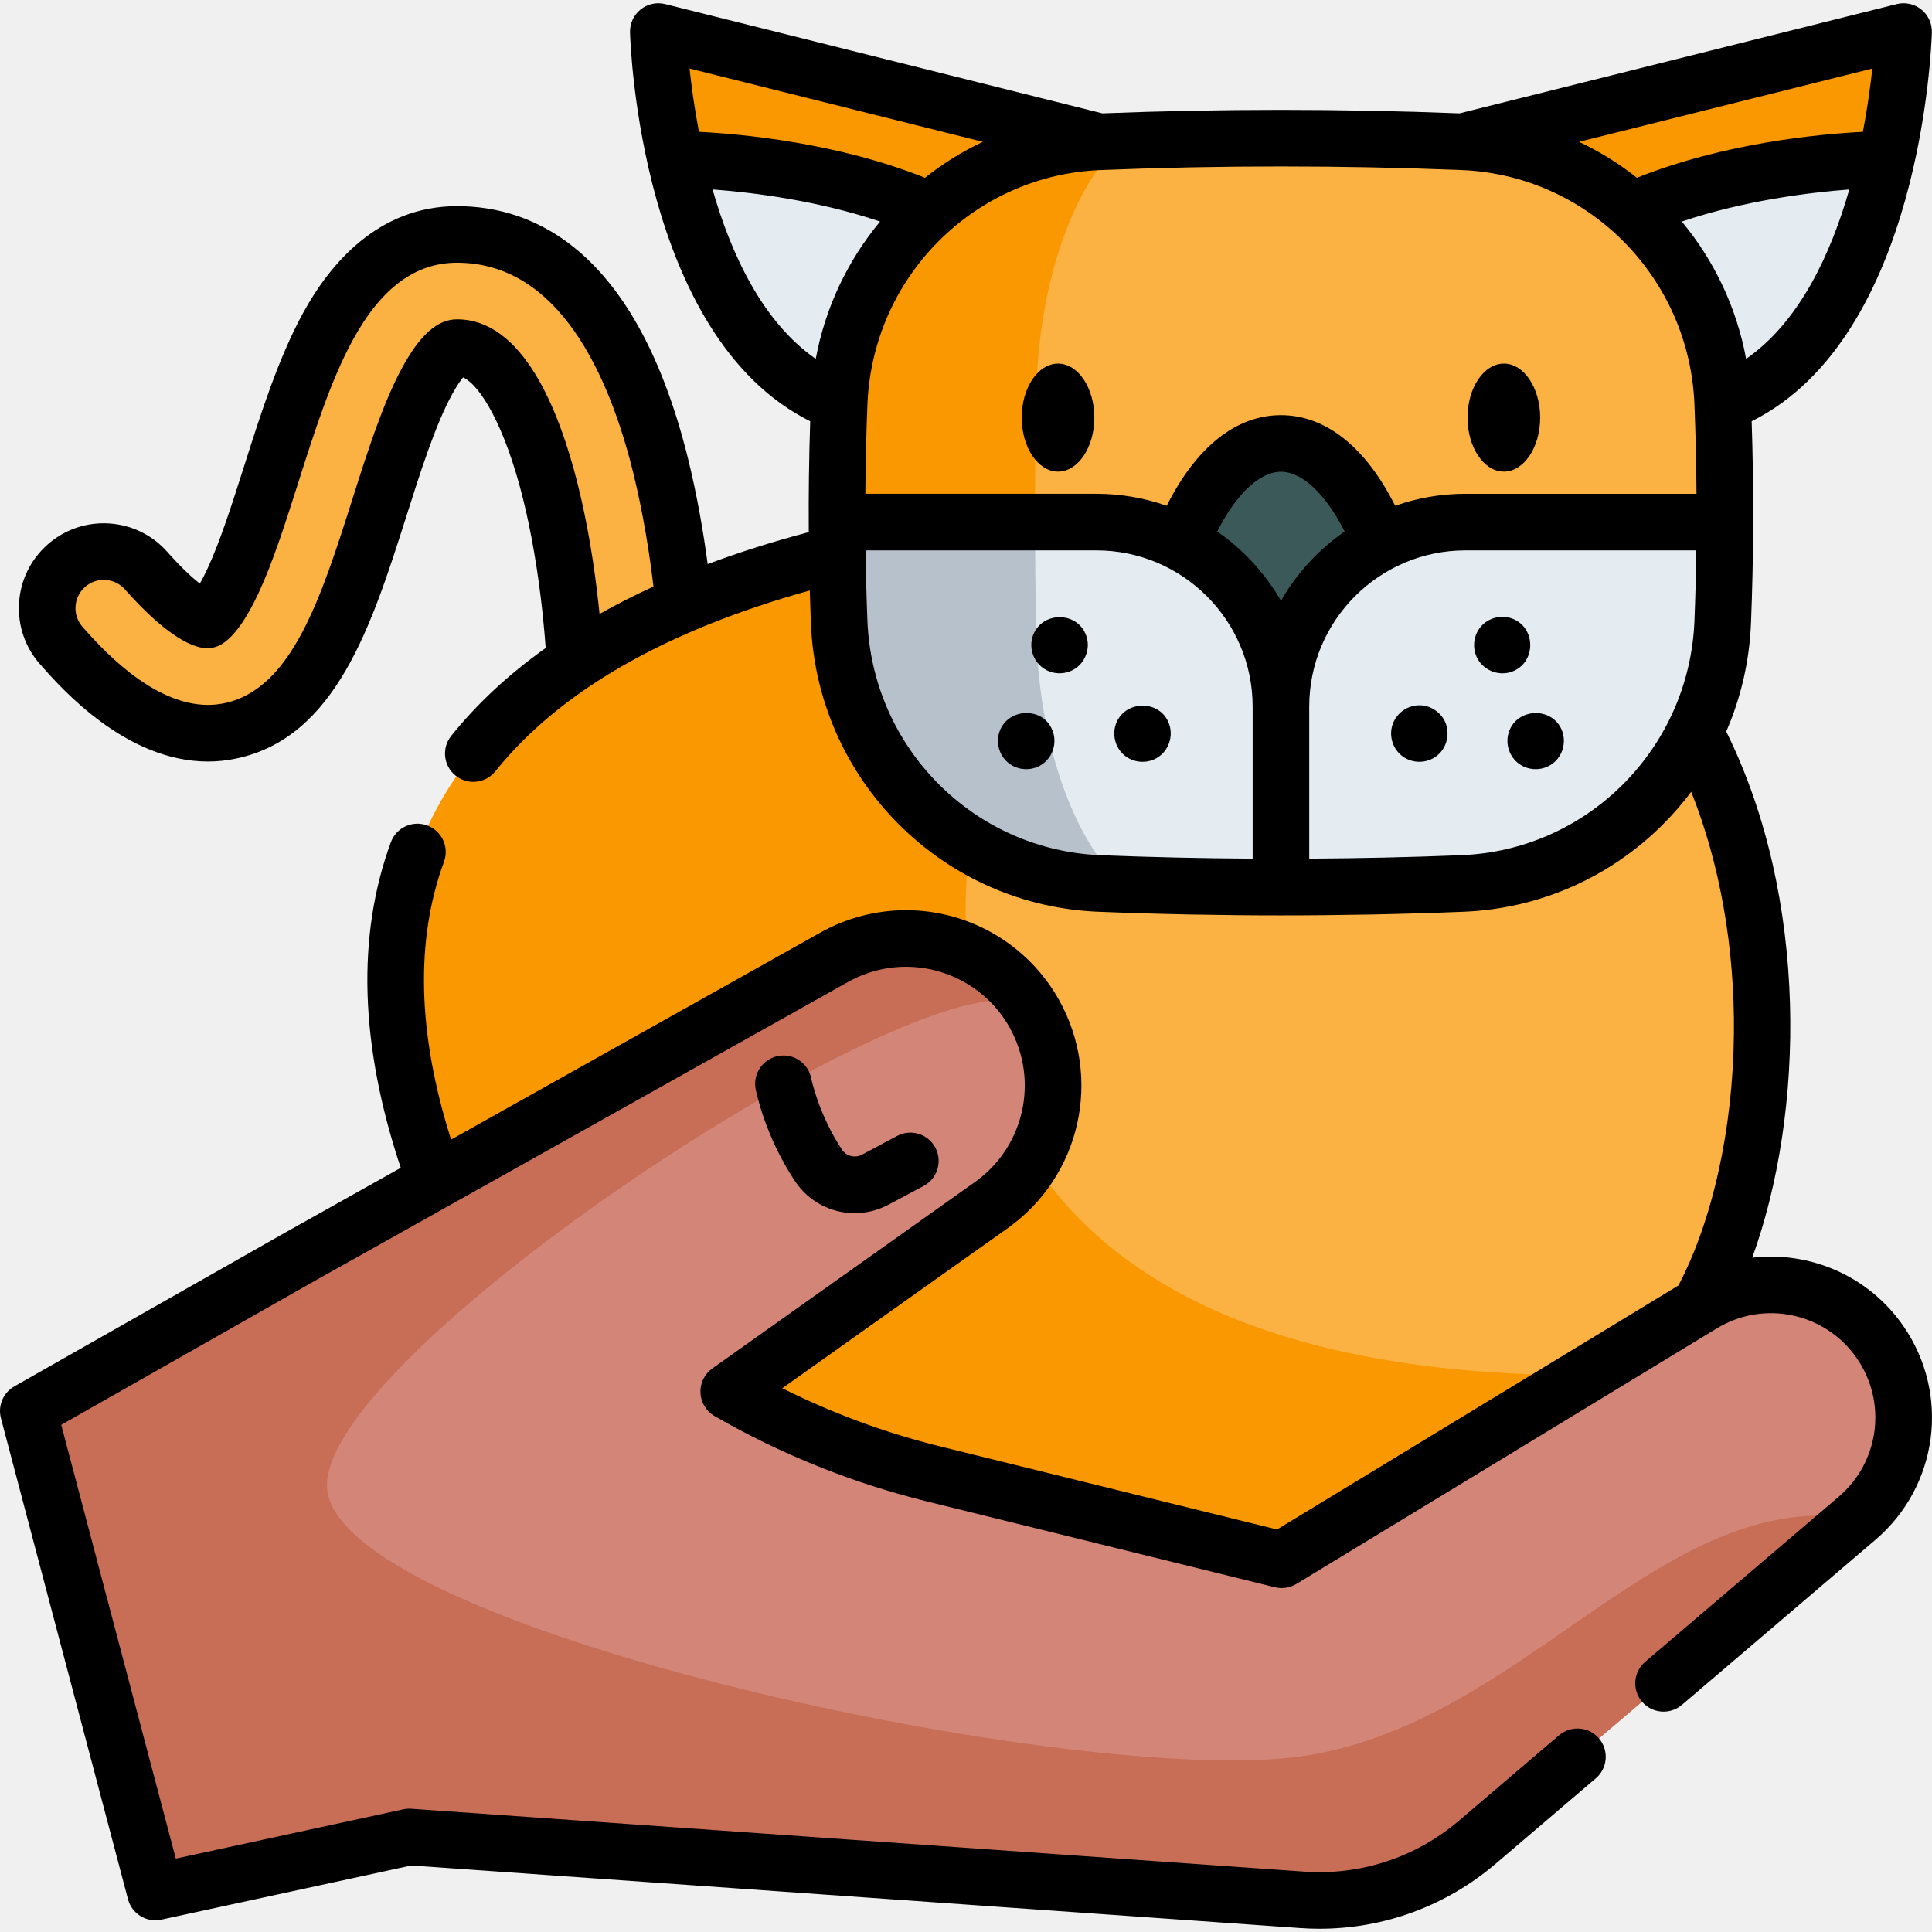
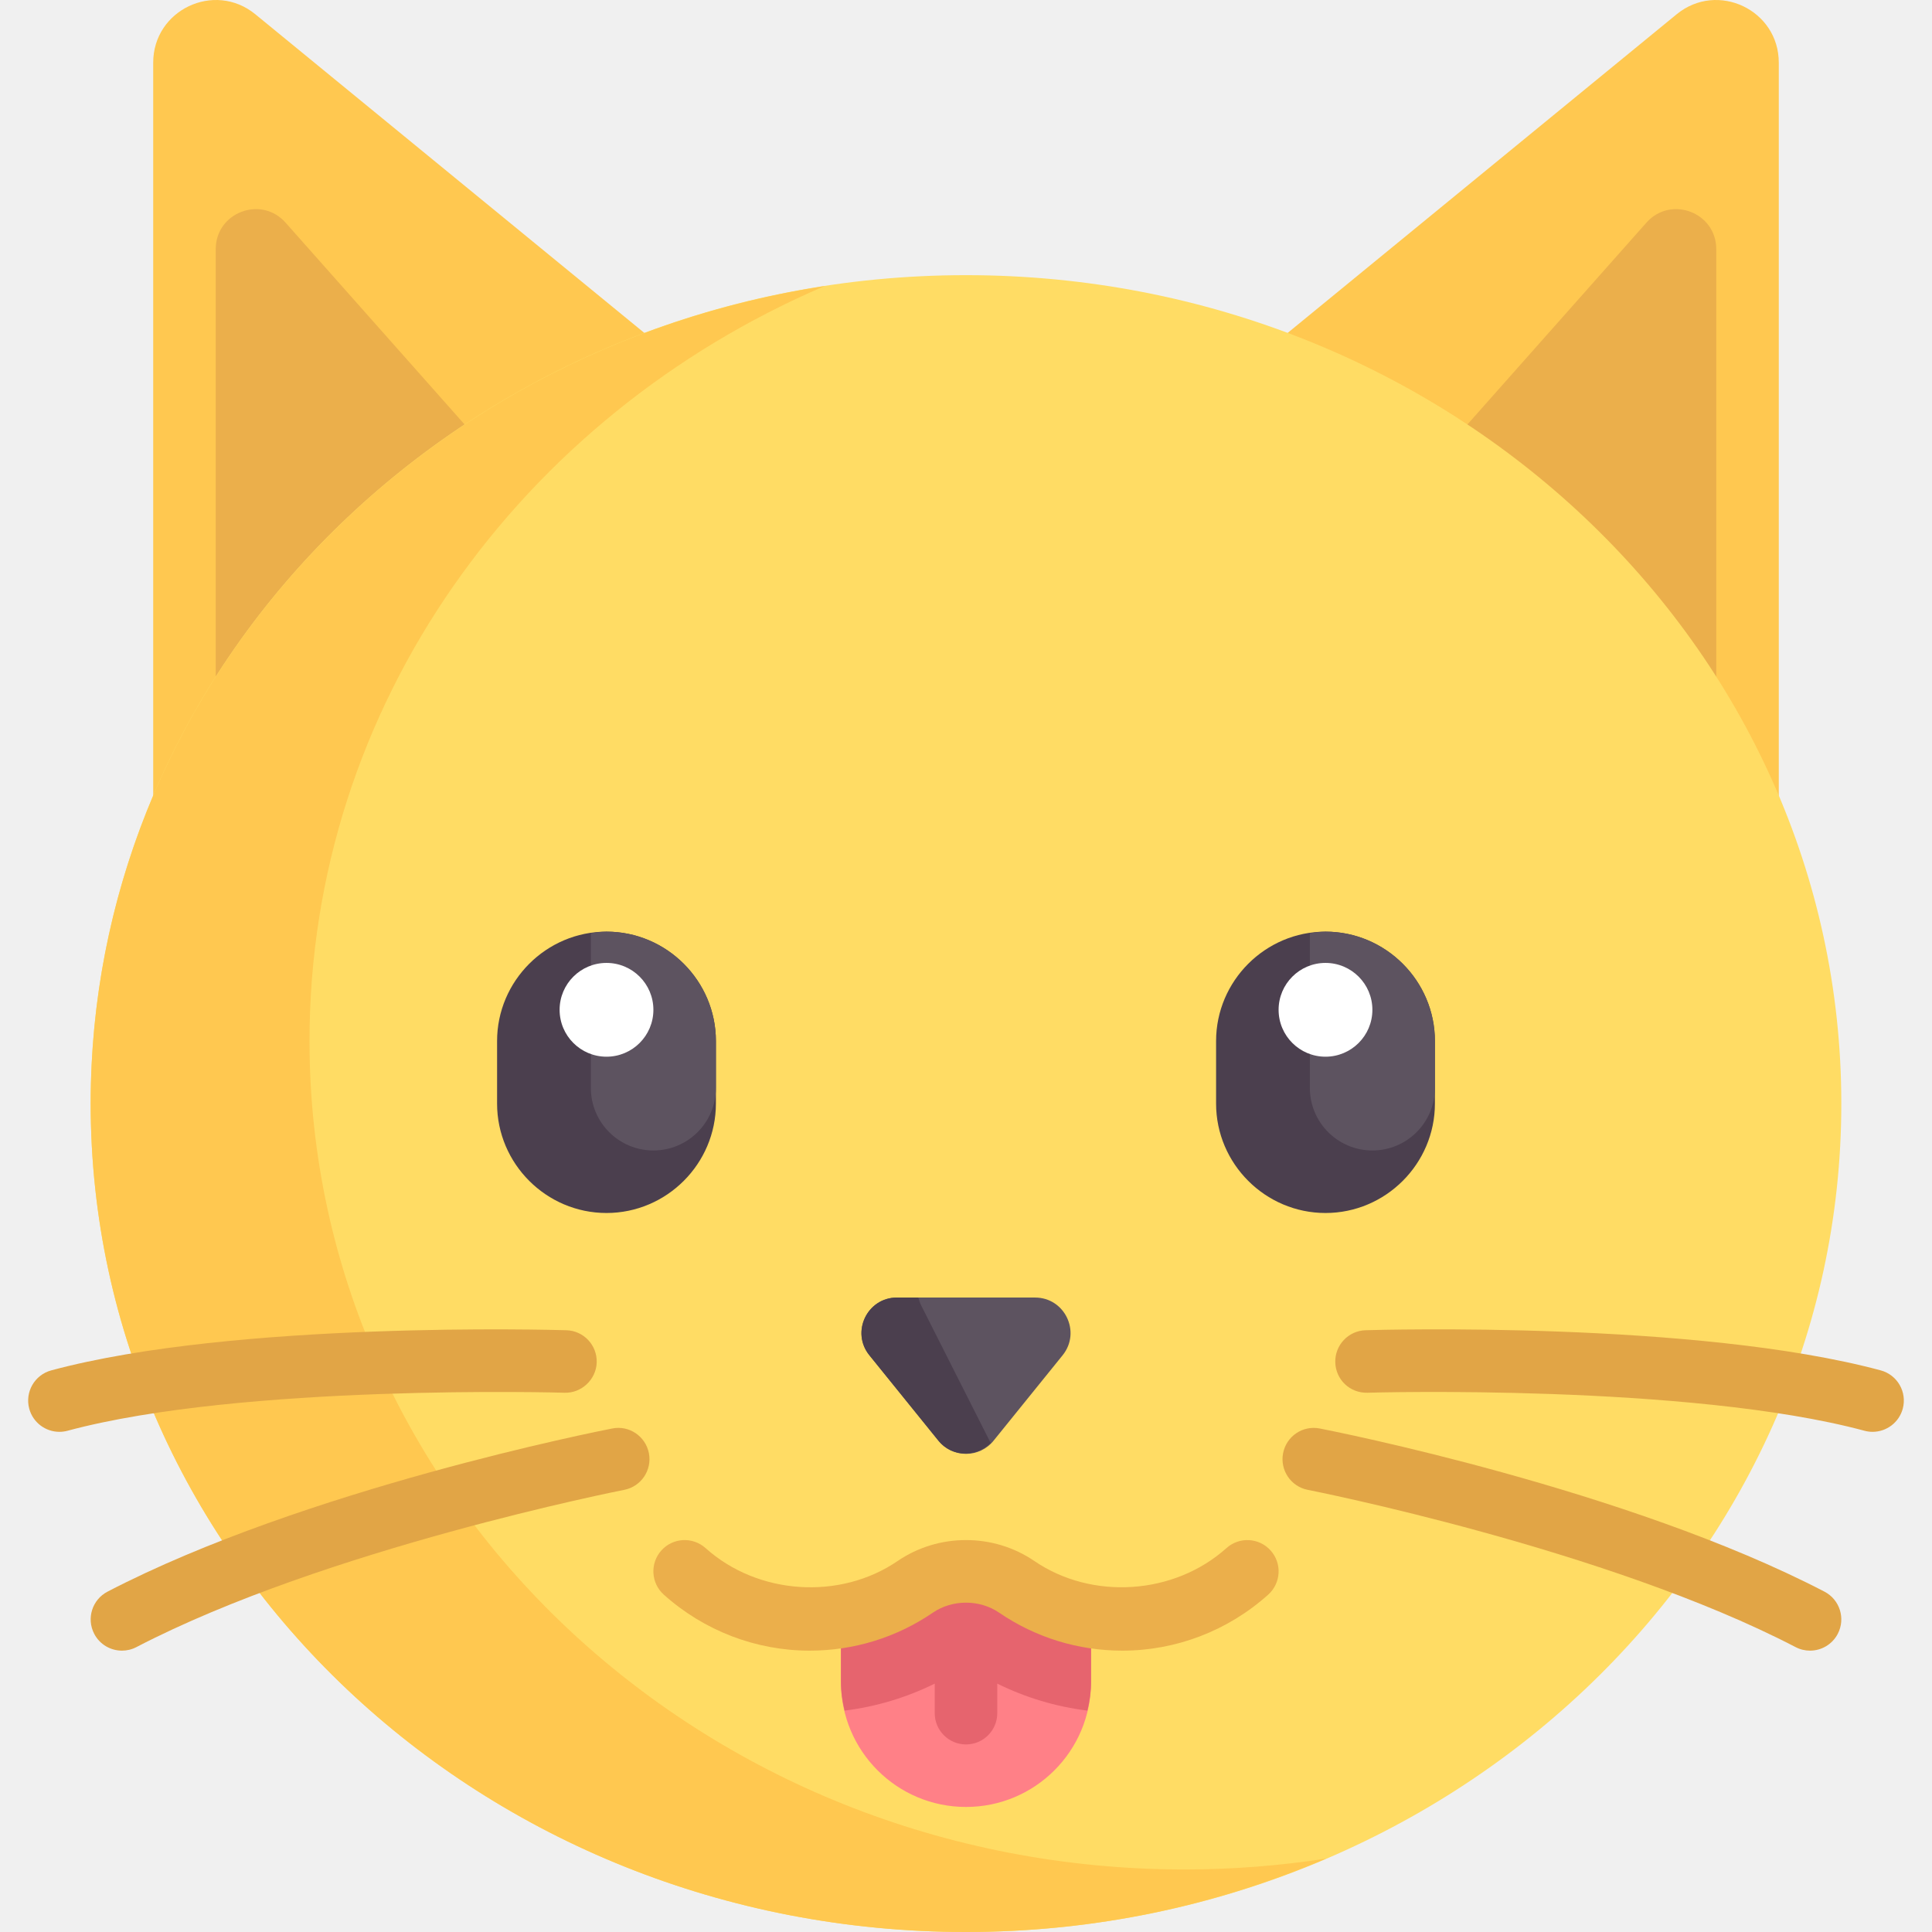
- <svg xmlns="http://www.w3.org/2000/svg" id="Capa_1" enable-background="new 0 0 512.036 512.036" height="512" viewBox="0 0 512.036 512.036" width="512">
-   <path d="m55.108 194.321c-18.316 0-33.503-17.163-38.84-23.194-5.49-6.204-4.911-15.684 1.293-21.174 6.204-5.489 15.684-4.911 21.174 1.293 10.148 11.468 15.239 12.891 16.152 13.058.61-.388 3.157-2.38 6.855-10.329 3.617-7.771 6.798-17.774 10.167-28.363 4.333-13.623 8.814-27.709 14.933-38.952 8.857-16.275 20.394-24.528 34.29-24.528 32.024 0 46.995 33.252 53.914 61.147 6.482 26.13 7.342 51.826 7.375 52.907.256 8.28-6.249 15.2-14.529 15.456-8.274.248-15.195-6.244-15.456-14.52-.007-.237-.828-23.948-6.602-47-2.861-11.423-10.996-37.99-24.703-37.99-1.92 0-4.962 3.398-7.939 8.868-4.749 8.727-8.789 21.426-12.695 33.706-8.885 27.931-17.278 54.314-39.414 58.991-2.022.428-4.017.624-5.975.624z" fill="#fcb143" />
-   <path d="m387.607 37.573 116.893-29.213s-2.269 81.09-47.93 98.482" fill="#fa9801" />
-   <path d="m416.12 66.212 40.45 40.63c25.88-9.86 37.82-40.18 43.31-64.6 0 0-36.94.03-67.36 13.55z" fill="#e5ecf1" />
-   <path d="m291.364 37.573-116.893-29.213s2.269 81.09 47.93 98.482" fill="#fa9801" />
-   <path d="m450.71 345.643-15.28 19.17-60.51 75.9h-154.33l-110.24-64.5 6.01-60.6c-40.01-104.87 30.68-152.18 112.43-170.4 49.3-10.99 102.62-11.4 138.12-7.48 106.23 11.73 116.25 148.56 83.8 207.91z" fill="#fcb143" />
-   <path d="m435.43 364.813-60.51 75.9h-154.33l-110.24-64.5 6.01-60.6c-40.01-104.87 30.68-152.18 112.43-170.4l37.64 36.17s-70.58 183.11 153.67 183.11c5.39 0 10.49.11 15.33.32z" fill="#fa9801" />
-   <path d="m492.17 402.393-100.61 85.82c-12.89 11-29.59 16.49-46.49 15.3l-236.58-16.66-67.32 14.58-33.67-127.48 71.52-40.61 142.07-79.64c6.03-3.38 12.56-4.98 19.01-4.98 13.63 0 26.86 7.17 34 19.9 9.74 17.37 4.81 39.28-11.42 50.8l-69.55 49.38c16.93 9.75 35.21 17.12 54.33 21.84l92.23 22.74 111.43-67.74c15.92-9.68 36.63-5.25 47.19 10.11 10.2 14.82 7.549 34.96-6.14 46.64z" fill="#d38678" />
-   <path d="m492.17 402.393-100.61 85.82c-12.89 11-29.59 16.49-46.49 15.3l-236.58-16.66-67.32 14.58-33.67-127.48 71.52-40.61 142.07-79.64c6.03-3.38 12.56-4.98 19.01-4.98 13.63 0 26.86 7.17 34 19.9-14.11-24.84-187.44 87.23-187.44 125.02s200.69 80.8 259.329 71.67c58.651-9.12 94.271-71.12 146.181-62.92z" fill="#c86e57" />
-   <path d="m262.851 66.212-40.45 40.63c-25.88-9.86-37.82-40.18-43.31-64.6 0 0 36.94.03 67.36 13.55z" fill="#e5ecf1" />
-   <path d="m387.607 37.573c-32.081-1.284-64.162-1.284-96.243 0-37.524 1.502-67.454 31.745-68.963 69.269-.778 19.345-.778 38.69 0 58.035 1.509 37.524 31.439 67.767 68.963 69.269 32.081 1.284 64.162 1.284 96.243 0 37.524-1.502 67.454-31.745 68.963-69.269.778-19.345.778-38.69 0-58.035-1.51-37.524-31.439-67.767-68.963-69.269z" fill="#fcb143" />
-   <path d="m297.391 234.373c-2.01-.07-4.02-.15-6.03-.23-37.52-1.5-67.45-31.74-68.96-69.27-.78-19.34-.78-38.69 0-58.03 1.51-37.53 31.44-67.77 68.96-69.27 2.01-.08 4.02-.16 6.03-.23-13.04 12.07-22.15 37.54-22.77 67.25-.43 20.84-.43 41.69 0 62.53.62 29.71 9.73 55.18 22.77 67.25z" fill="#fa9801" />
-   <path d="m313.05 143.823c6.43-16.11 15.89-26.29 26.44-26.29 10.54 0 20 10.18 26.44 26.29v57.11h-52.582" fill="#3c5959" />
-   <path d="m457.145 138.375c-.03 8.83-.22 17.67-.57 26.5-1.51 37.53-31.44 67.77-68.97 69.27-32.08 1.29-64.16 1.29-96.24 0-37.52-1.5-67.45-31.74-68.96-69.27-.36-8.83-.55-17.67-.58-26.5h68.78c26.99 0 48.88 21.88 48.88 48.88 0-27 21.89-48.88 48.89-48.88z" fill="#e5ecf1" />
-   <path d="m297.378 234.356c-13.03-12.077-22.133-37.536-22.752-67.233-.198-9.581-.294-19.165-.31-28.748h-52.486c.03 8.83.22 17.67.58 26.5 1.51 37.53 31.44 67.77 68.96 69.27 2.003.08 4.006.141 6.008.211z" fill="#b6c1cc" />
-   <path d="m226.49 321.525c3.047 0 6.14-.734 9.015-2.268l9.297-4.958c3.655-1.949 5.038-6.492 3.088-10.147s-6.494-5.038-10.147-3.088l-9.297 4.958c-1.814.967-4.113.415-5.233-1.258-6.229-9.3-8.179-18.791-8.214-18.961-.79-4.057-4.717-6.709-8.774-5.932-4.068.781-6.733 4.711-5.953 8.779.097.504 2.462 12.492 10.477 24.46 3.639 5.433 9.599 8.415 15.741 8.415z" />
-   <path d="m504.49 351.504c-9.223-13.416-24.858-19.961-40.098-18.183 13.924-38.322 15.047-95.111-6.89-139.439 3.908-8.986 6.159-18.697 6.562-28.704.714-17.755.768-35.736.179-53.531 44.963-22.409 47.659-99.684 47.754-103.078.065-2.345-.97-4.586-2.799-6.056s-4.24-2-6.517-1.43l-115.867 28.958c-31.412-1.229-63.243-1.228-94.655 0l-115.87-28.957c-2.278-.57-4.688-.039-6.517 1.43-1.829 1.47-2.864 3.711-2.799 6.056.095 3.394 2.79 80.669 47.754 103.078-.323 9.76-.45 19.575-.381 29.38-9.48 2.507-18.417 5.332-26.791 8.476-1.098-8.211-2.754-18.054-5.225-28.026-13.703-55.248-40.844-66.844-61.199-66.844-20.991 0-33.816 15.469-40.877 28.444-6.465 11.874-11.053 26.307-15.508 40.322-3.288 10.33-6.393 20.087-9.805 27.41-.738 1.586-1.402 2.858-1.978 3.87-2.014-1.58-4.875-4.179-8.617-8.408-3.983-4.498-9.48-7.177-15.478-7.543-5.999-.366-11.781 1.626-16.279 5.61-4.499 3.983-7.177 9.479-7.543 15.477-.366 6 1.626 11.781 5.602 16.271 5.618 6.366 22.712 25.737 44.463 25.737 2.523 0 5.057-.267 7.518-.792 26.41-5.57 35.868-35.294 45.02-64.058 3.789-11.929 7.706-24.264 12.128-32.382 1.205-2.211 2.229-3.681 2.945-4.573 4.631 2.124 11.093 12.999 15.834 31.929 2.277 9.077 4.104 19.801 5.285 31.006.364 3.477.61 6.443.778 8.783-9.818 6.985-18.177 14.749-25.027 23.281-2.593 3.23-2.077 7.951 1.153 10.544 1.385 1.111 3.043 1.652 4.69 1.652 2.196 0 4.372-.96 5.854-2.805 17.013-21.191 45.024-37.286 83.327-47.915.082 2.9.175 5.796.291 8.686.807 20.049 9.028 38.917 23.15 53.127 14.157 14.245 32.981 22.532 53.007 23.334 16.065.643 32.243.964 48.421.964s32.356-.321 48.421-.964c20.025-.802 38.85-9.089 53.007-23.334 2.647-2.663 5.086-5.49 7.308-8.458 7.577 18.967 11.553 41.244 11.318 64.122-.258 25.179-5.613 49.368-14.706 66.718l-106.386 64.667-89.191-21.993c-14.525-3.585-28.583-8.765-41.931-15.44l59.694-42.383c19.408-13.775 25.263-39.821 13.62-60.584-8.21-14.638-23.745-23.731-40.541-23.731-7.906 0-15.748 2.053-22.677 5.938l-97.871 54.863c-8.899-28.02-9.539-52.76-1.88-73.639 1.427-3.889-.569-8.198-4.458-9.624-3.887-1.428-8.198.568-9.624 4.458-9.108 24.827-8.218 53.829 2.624 86.282l-30.896 17.319-71.52 40.61c-2.961 1.681-4.417 5.146-3.548 8.437l33.67 127.48c1.024 3.878 4.92 6.264 8.839 5.415l66.273-14.354 235.512 16.585c1.726.122 3.445.182 5.16.182 17.135 0 33.561-6.032 46.724-17.256l26.51-22.61c3.151-2.688 3.527-7.422.839-10.574-2.689-3.151-7.422-3.527-10.574-.839l-26.509 22.61c-11.469 9.78-26.06 14.584-41.097 13.525l-236.58-16.66c-.708-.049-1.42 0-2.114.151l-60.312 13.063-30.362-114.964 66.461-37.738 142.07-79.64c4.694-2.631 9.999-4.022 15.342-4.022 11.378 0 21.899 6.157 27.458 16.068 7.882 14.057 3.919 31.69-9.22 41.016l-69.55 49.38c-2.084 1.479-3.271 3.918-3.15 6.471.122 2.553 1.534 4.868 3.749 6.144 17.605 10.139 36.539 17.75 56.277 22.623l92.22 22.74c1.938.479 3.986.164 5.691-.873l111.441-67.74c12.513-7.61 28.816-4.117 37.115 7.954 8.049 11.696 5.973 27.465-4.829 36.682l-51.28 43.74c-3.151 2.688-3.527 7.422-.839 10.573s7.422 3.527 10.573.839l51.28-43.741c16.669-14.22 19.872-38.552 7.454-56.595zm-345.731-190.117c-1.271-12.068-3.173-23.201-5.653-33.086-4.99-19.921-14.587-43.668-31.976-43.668-5.16 0-9.775 4.062-14.526 12.782-5.11 9.382-9.249 22.414-13.255 35.028-8.205 25.787-15.955 50.143-33.831 53.914-1.45.309-2.933.465-4.408.465-14.983 0-28.707-15.552-33.225-20.672-1.327-1.498-1.99-3.424-1.868-5.422.122-2 1.015-3.833 2.515-5.161 1.498-1.326 3.423-1.987 5.422-1.868 2 .122 3.833 1.015 5.159 2.513 10.222 11.551 16.742 14.785 20.412 15.464 1.868.346 3.804-.031 5.407-1.057 3.149-2.014 6.381-6.551 9.606-13.48 3.816-8.191 7.063-18.393 10.52-29.255 4.223-13.285 8.59-27.022 14.37-37.637 7.549-13.872 16.611-20.615 27.703-20.615 27.181 0 40.366 30.157 46.64 55.454 2.729 11.015 4.408 21.921 5.419 30.368-5.006 2.286-9.767 4.707-14.295 7.256-.044-.433-.089-.873-.136-1.323zm304.018-66.276c-2.481-13.383-8.327-25.889-17.05-36.393 16.666-5.611 33.957-7.717 44.392-8.503-4.889 17.102-13.219 35.097-27.342 44.896zm30.95-60.175c-11.398.575-36.671 2.894-59.894 12.178-4.762-3.772-9.907-6.962-15.342-9.528l77.73-19.426c-.486 4.547-1.265 10.351-2.494 16.776zm-106.42 10.131c16.229.65 31.489 7.369 42.967 18.919 11.469 11.541 18.146 26.868 18.802 43.157.317 7.875.495 15.797.55 23.727h-61.254c-6.522 0-12.783 1.126-18.615 3.172-7.814-15.55-18.393-24.009-30.267-24.009-11.885 0-22.465 8.459-30.271 24.01-5.833-2.047-12.096-3.174-18.62-3.174h-61.254c.055-7.929.233-15.851.55-23.726.655-16.289 7.333-31.616 18.802-43.157 11.479-11.551 26.738-18.269 42.967-18.919 15.866-.635 31.844-.953 47.821-.953s31.956.318 47.822.953zm-30.935 95.799c-6.901 4.775-12.683 11.049-16.886 18.346-4.202-7.296-9.982-13.568-16.882-18.343 4.997-9.894 11.212-15.836 16.887-15.836 5.666 0 11.879 5.941 16.881 15.833zm-95.892-103.281c-5.435 2.565-10.58 5.755-15.342 9.528-23.223-9.283-48.496-11.603-59.894-12.178-1.229-6.425-2.008-12.229-2.494-16.776zm-71.63 12.622c10.424.78 27.701 2.88 44.397 8.509-8.724 10.504-14.571 23.01-17.052 36.395-14.127-9.801-22.458-27.8-27.345-44.904zm59.847 157.526c-11.469-11.541-18.146-26.868-18.802-43.157-.25-6.213-.41-12.455-.497-18.706h61.201c22.82 0 41.386 18.566 41.386 41.386v40.311c-13.475-.084-26.938-.38-40.321-.916-16.229-.649-31.488-7.368-42.967-18.918zm181.577 0c-11.479 11.55-26.738 18.269-42.967 18.919-13.383.536-26.846.832-40.321.915v-40.311c0-22.821 18.566-41.386 41.386-41.386h61.201c-.087 6.251-.247 12.493-.497 18.705-.655 16.29-7.333 31.617-18.802 43.158z" />
-   <path d="m280.408 96.365c-5.308 0-9.625 6.421-9.625 14.314s4.318 14.313 9.625 14.313 9.625-6.421 9.625-14.313-4.317-14.314-9.625-14.314z" />
-   <path d="m398.563 124.992c5.308 0 9.626-6.421 9.626-14.313s-4.318-14.314-9.626-14.314-9.625 6.421-9.625 14.314 4.318 14.313 9.625 14.313z" />
-   <path d="m401.021 177.887c6.052-2.506 6.041-11.347 0-13.85-2.964-1.228-6.521-.385-8.589 2.079-1.958 2.333-2.312 5.685-.886 8.376 1.773 3.344 5.972 4.872 9.475 3.395z" />
-   <path d="m383.1 191.546c-1.216-2.88-4.156-4.781-7.297-4.62-3.004.153-5.672 2.144-6.688 4.967-1.042 2.896-.149 6.223 2.185 8.225 2.466 2.115 6.139 2.365 8.884.636 3.083-1.943 4.229-5.858 2.916-9.208z" />
-   <path d="m413.93 193.506c-2.57-6.223-11.724-5.954-13.985.341-1.045 2.911-.148 6.25 2.211 8.251 2.477 2.101 6.107 2.336 8.85.606 3.069-1.936 4.265-5.849 2.924-9.198z" />
-   <path d="m287.74 168.096c-2.531-6.128-11.529-5.995-13.917.17-1.202 3.103-.153 6.737 2.525 8.718 2.41 1.783 5.727 1.937 8.302.415 3.146-1.857 4.517-5.924 3.09-9.303z" />
-   <path d="m309.72 191.546c-2.399-6.005-11.203-6.017-13.775-.167-1.323 3.009-.505 6.643 2.011 8.767 2.318 1.956 5.696 2.318 8.374.886 3.364-1.799 4.846-5.962 3.39-9.486z" />
-   <path d="m278.89 193.506c-2.423-6.202-11.572-5.937-13.914.171-1.121 2.923-.279 6.327 2.098 8.371 2.514 2.162 6.219 2.407 8.994.602 2.975-1.936 4.209-5.865 2.822-9.144z" />
+ <svg xmlns="http://www.w3.org/2000/svg" version="1.1" id="Capa_1" x="0px" y="0px" viewBox="0 0 512 512" style="enable-background:new 0 0 512 512;" xml:space="preserve">
+   <path style="fill:#FFC850;" d="M444.379,3.741c10.828-8.798,27.018-1.092,27.018,12.859v222.01l-182.26-107.699L444.379,3.741z" />
+   <path style="fill:#EBAF4B;" d="M454.828,228.819l-110.973-65.574l92.462-104.241c6.465-7.288,18.511-2.716,18.511,7.027V228.819z" />
+   <path style="fill:#FFC850;" d="M67.619,3.741C56.79-5.057,40.601,2.649,40.601,16.6v222.01l182.26-107.699L67.619,3.741z" />
+   <path style="fill:#EBAF4B;" d="M57.17,228.819l110.973-65.574L75.681,59.004c-6.465-7.288-18.511-2.716-18.511,7.027  C57.17,66.031,57.17,228.819,57.17,228.819z" />
+   <ellipse style="fill:#FFDC64;" cx="255.999" cy="292.46" rx="231.97" ry="219.54" />
+   <path style="fill:#FF8087;" d="M289.137,429.155v16.569c0,18.302-14.836,33.138-33.138,33.138l0,0  c-18.302,0-33.138-14.836-33.138-33.138v-16.569l33.138-16.569L289.137,429.155z" />
+   <path style="fill:#5D5360;" d="M274.293,343.862h-36.588c-7.899,0-12.273,9.157-7.307,15.3l18.295,22.634  c3.76,4.651,10.852,4.651,14.613,0l18.295-22.634C286.566,353.019,282.193,343.862,274.293,343.862z" />
+   <g>
+     <path style="fill:#E1A546;" d="M479.673,437.439c-1.286,0-2.593-0.299-3.815-0.934c-50.092-26.047-128.491-41.524-129.28-41.678   c-4.49-0.874-7.419-5.226-6.545-9.717c0.878-4.494,5.186-7.427,9.717-6.545c3.301,0.643,81.515,16.076,133.754,43.239   c4.057,2.112,5.639,7.111,3.527,11.173C485.555,435.813,482.667,437.439,479.673,437.439z" />
+     <path style="fill:#E1A546;" d="M496.255,379.451c-0.712,0-1.436-0.093-2.156-0.287c-46.435-12.483-130.87-10.113-131.703-10.077   c-4.652,0.134-8.398-3.459-8.531-8.03c-0.138-4.575,3.459-8.394,8.03-8.531c3.56-0.113,87.736-2.476,136.509,10.635   c4.417,1.189,7.035,5.732,5.849,10.153C503.257,377.012,499.912,379.447,496.255,379.451z" />
+   </g>
+   <path style="fill:#FFC850;" d="M313.991,495.431c-128.112,0-231.967-98.291-231.967-219.54c0-89.035,56.034-165.634,136.518-200.081  C108.248,92.762,24.032,183.285,24.032,292.46C24.032,413.709,127.887,512,255.999,512c34.037,0,66.328-6.995,95.449-19.459  C339.25,494.416,326.748,495.431,313.991,495.431z" />
+   <g>
+     <path style="fill:#E1A546;" d="M32.324,437.439c-2.993,0-5.882-1.622-7.358-4.462c-2.112-4.061-0.53-9.061,3.527-11.173   c52.24-27.163,130.453-42.596,133.754-43.239c4.494-0.902,8.839,2.055,9.717,6.545c0.874,4.49-2.055,8.843-6.545,9.717   c-0.789,0.154-79.189,15.631-129.28,41.678C34.917,437.14,33.611,437.439,32.324,437.439z" />
+     <path style="fill:#E1A546;" d="M15.743,379.451c-3.657,0-7.002-2.439-7.997-6.137c-1.185-4.421,1.432-8.964,5.849-10.153   c48.777-13.115,132.941-10.736,136.509-10.635c4.571,0.138,8.167,3.956,8.03,8.531c-0.138,4.571-4.098,8.196-8.531,8.03   c-0.849-0.028-85.297-2.407-131.703,10.077C17.179,379.358,16.455,379.451,15.743,379.451z" />
+   </g>
+   <path style="fill:#4B3F4E;" d="M160.727,321.456L160.727,321.456c-15.948,0-28.996-13.048-28.996-28.996v-16.569  c0-15.948,13.048-28.996,28.996-28.996l0,0c15.948,0,28.996,13.048,28.996,28.996v16.569  C189.723,308.407,176.675,321.456,160.727,321.456z" />
+   <path style="fill:#5D5360;" d="M160.727,246.895c-1.418,0-2.778,0.221-4.142,0.421v41.002c0,9.151,7.418,16.569,16.569,16.569  s16.569-7.418,16.569-16.569v-12.427C189.723,259.943,176.674,246.895,160.727,246.895z" />
+   <circle style="fill:#FFFFFF;" cx="160.729" cy="267.61" r="12.427" />
+   <path style="fill:#4B3F4E;" d="M351.271,321.456L351.271,321.456c-15.948,0-28.996-13.048-28.996-28.996v-16.569  c0-15.948,13.048-28.996,28.996-28.996l0,0c15.948,0,28.996,13.048,28.996,28.996v16.569  C380.267,308.407,367.219,321.456,351.271,321.456z" />
+   <path style="fill:#5D5360;" d="M351.271,246.895c-1.418,0-2.778,0.221-4.142,0.421v41.002c0,9.151,7.418,16.569,16.569,16.569  s16.569-7.418,16.569-16.569v-12.427C380.267,259.943,367.219,246.895,351.271,246.895z" />
+   <circle style="fill:#FFFFFF;" cx="351.269" cy="267.61" r="12.427" />
+   <path style="fill:#4B3F4E;" d="M262.408,382.15l-18.295-36.215c-0.332-0.658-0.518-1.378-0.769-2.074h-5.639  c-7.899,0-12.273,9.157-7.308,15.3l18.295,22.634c3.55,4.39,9.981,4.485,13.863,0.587  C262.511,382.297,262.453,382.239,262.408,382.15z" />
+   <path style="fill:#E6646E;" d="M255.999,412.586l-33.138,16.569v16.569c0,2.629,0.383,5.154,0.961,7.606  c8.337-1.034,16.389-3.449,23.892-7.153v7.831c0,4.575,3.709,8.285,8.285,8.285c4.576,0,8.285-3.709,8.285-8.285v-7.83  c7.504,3.704,15.556,6.119,23.892,7.152c0.578-2.452,0.961-4.978,0.961-7.606v-16.569L255.999,412.586z" />
+   <path style="fill:#EBAF4B;" d="M297.422,437.439c-11.719,0-23.013-3.483-32.653-10.073c-5.162-3.527-12.374-3.527-17.544,0  c-9.636,6.59-20.93,10.073-32.649,10.073c-14.259,0-27.993-5.275-38.672-14.85c-3.406-3.058-3.689-8.297-0.635-11.703  s8.281-3.689,11.703-0.635c13.911,12.483,35.683,13.847,50.905,3.434c10.841-7.403,25.408-7.403,36.241,0  c15.226,10.408,37.001,9.041,50.913-3.43c3.402-3.05,8.636-2.775,11.699,0.639c3.054,3.406,2.767,8.645-0.639,11.699  C325.41,432.168,311.681,437.439,297.422,437.439z" />
+   <g>
+ </g>
+   <g>
+ </g>
+   <g>
+ </g>
+   <g>
+ </g>
+   <g>
+ </g>
+   <g>
+ </g>
+   <g>
+ </g>
+   <g>
+ </g>
+   <g>
+ </g>
+   <g>
+ </g>
+   <g>
+ </g>
+   <g>
+ </g>
+   <g>
+ </g>
+   <g>
+ </g>
+   <g>
+ </g>
</svg>
